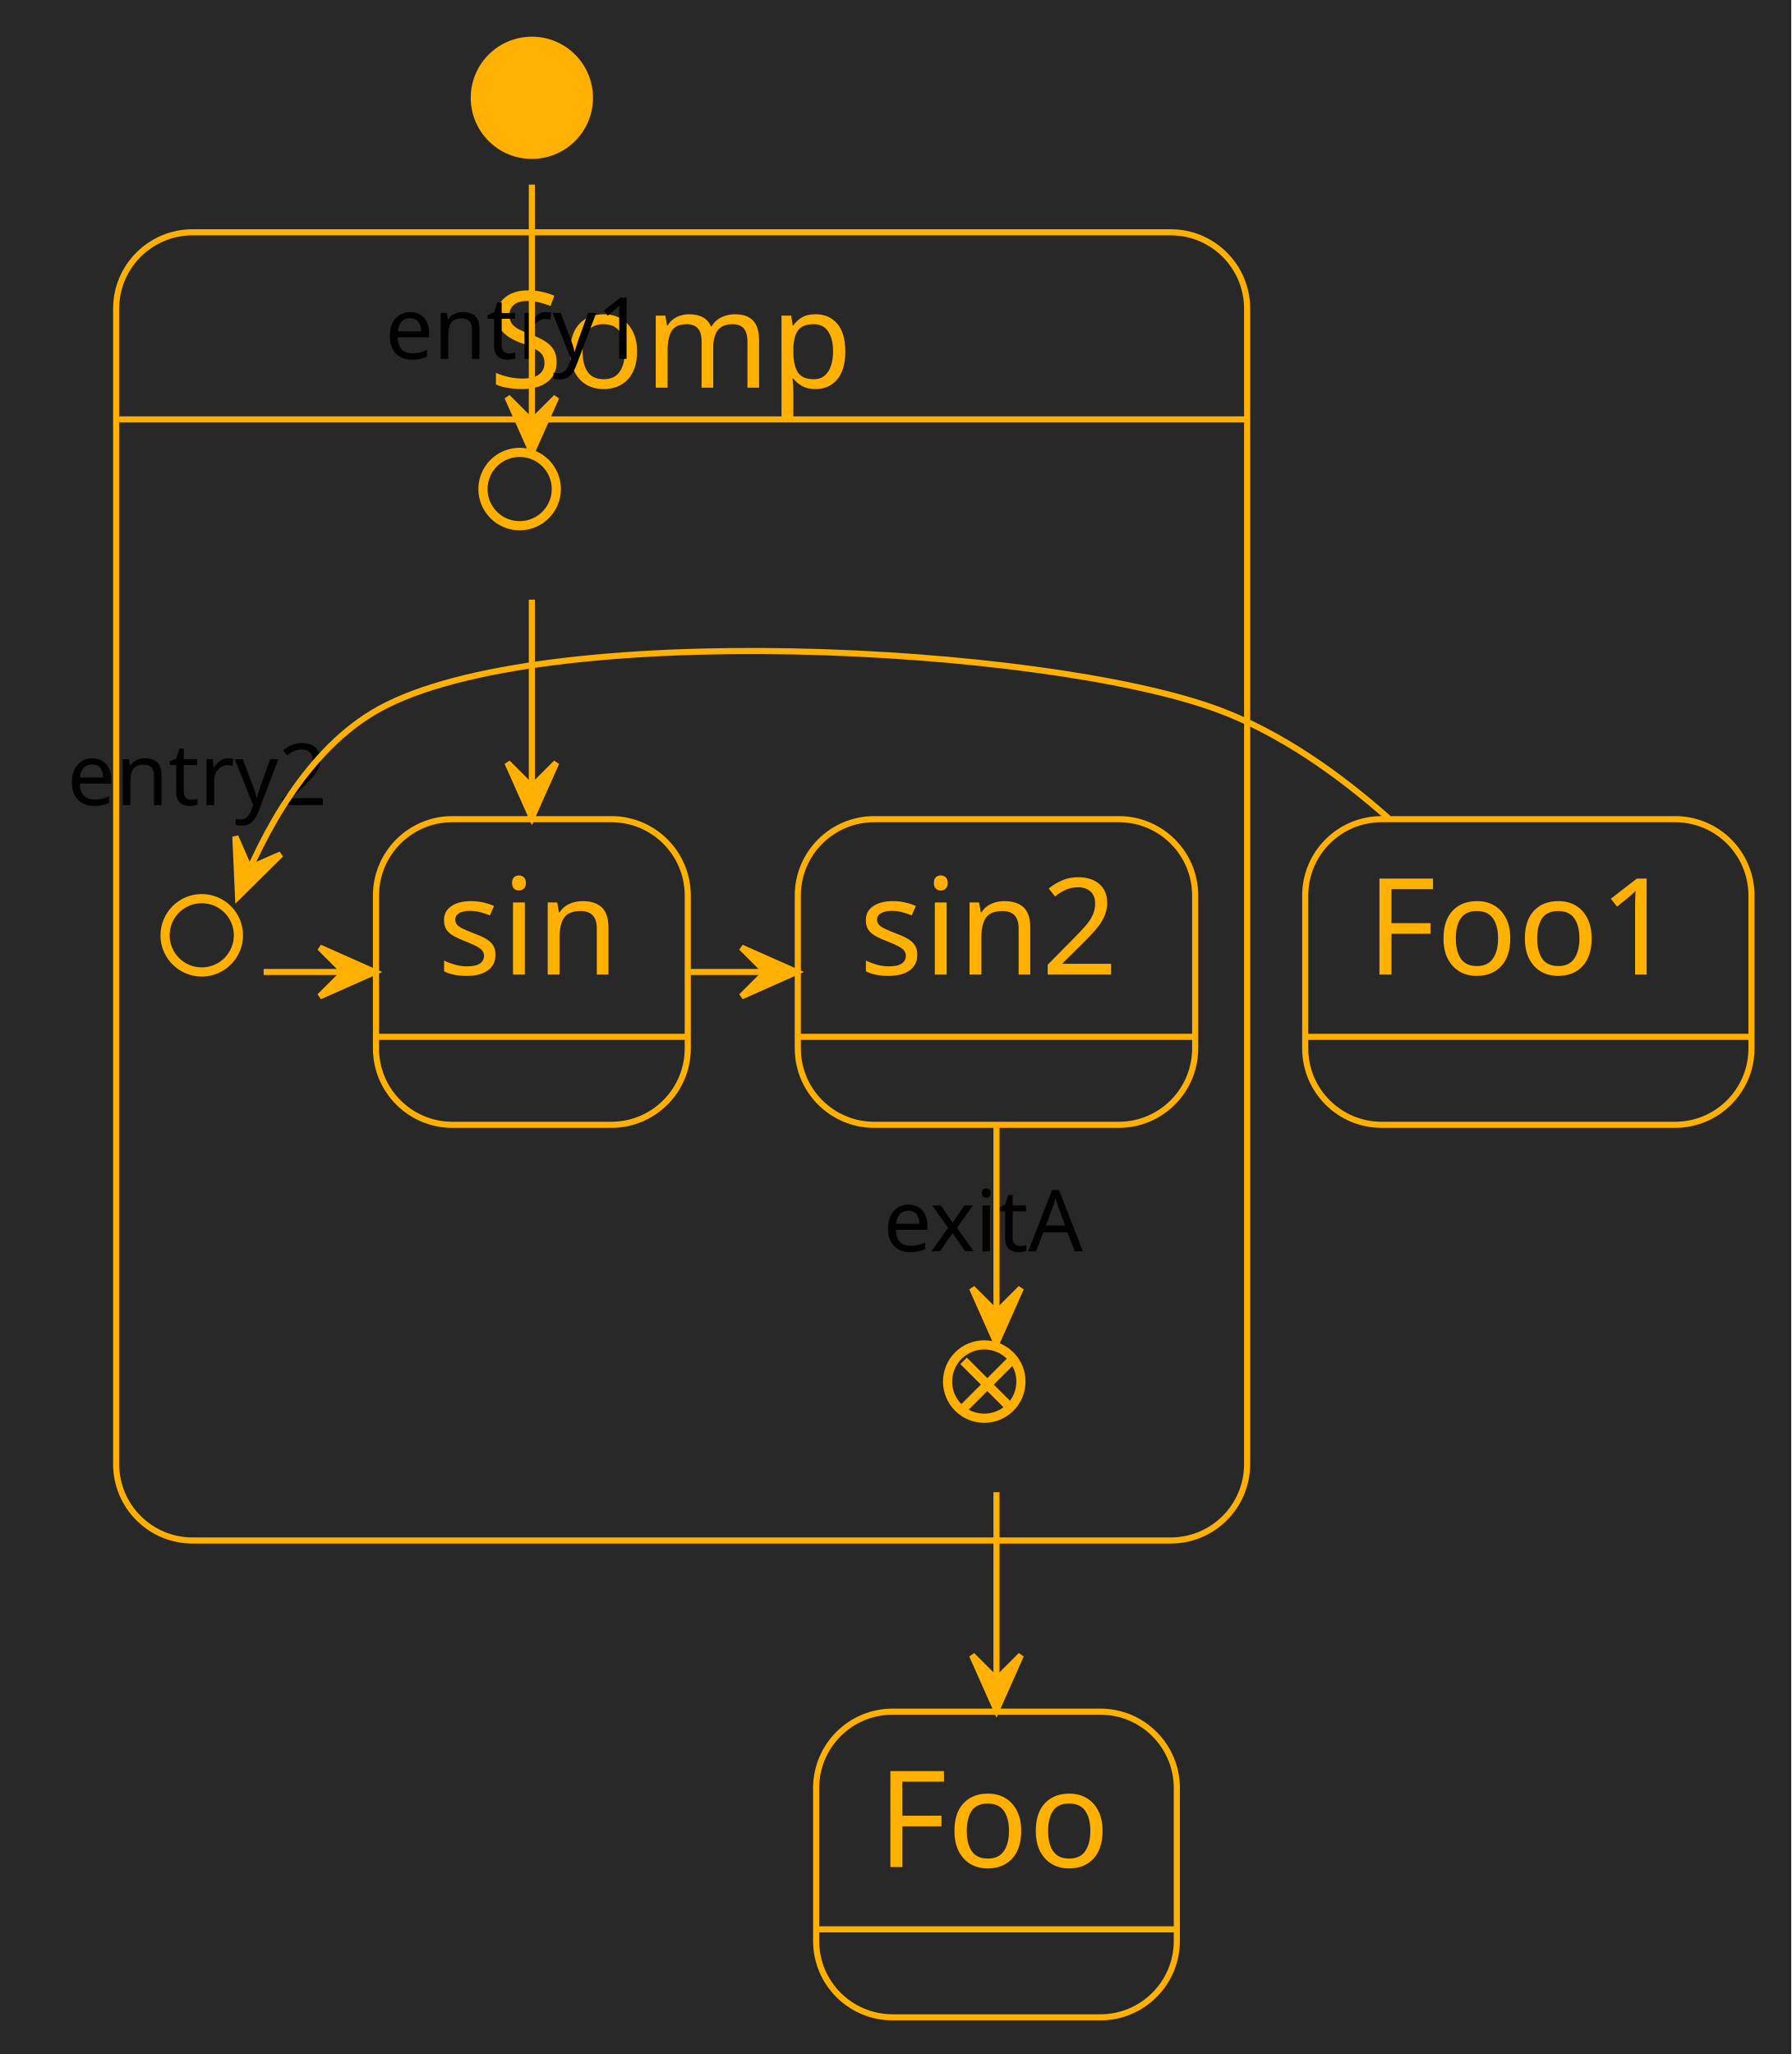
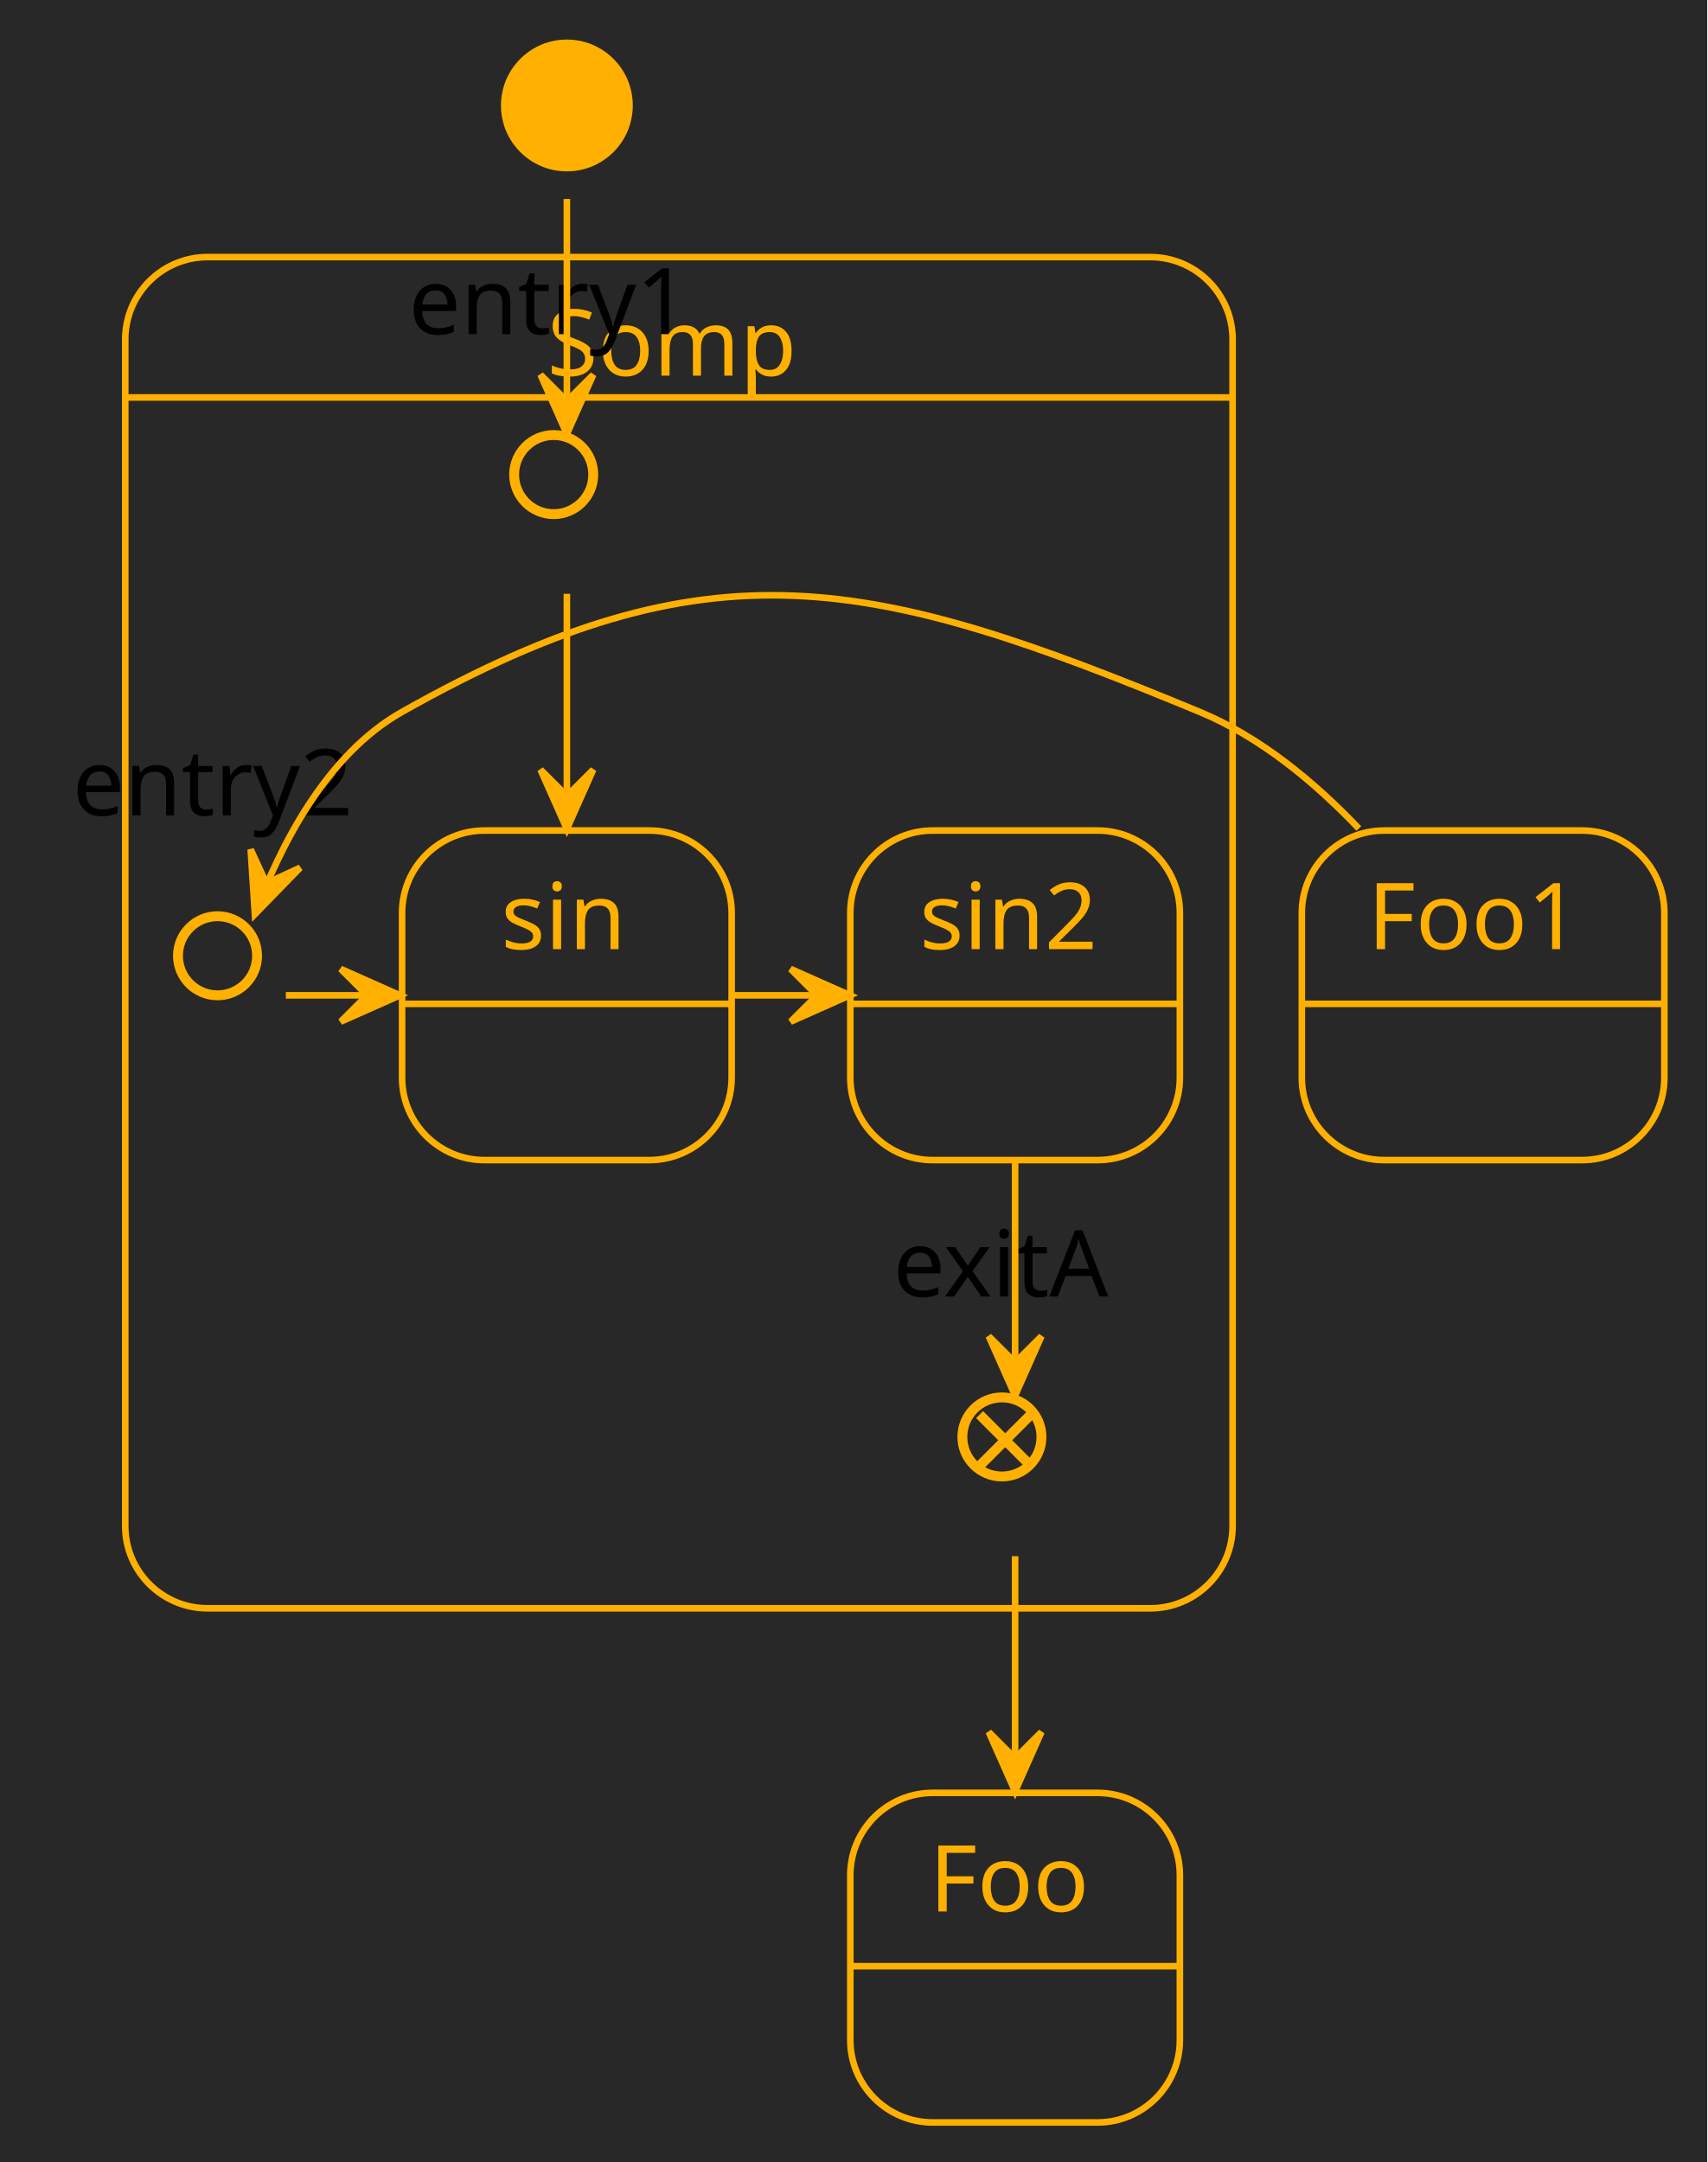
- <svg xmlns="http://www.w3.org/2000/svg" contentStyleType="text/css" height="336px" preserveAspectRatio="none" style="width:293px;height:336px;background:#282828;" version="1.1" viewBox="0 0 293 336" width="293px" zoomAndPan="magnify">
+ <svg xmlns="http://www.w3.org/2000/svg" contentStyleType="text/css" height="328px" preserveAspectRatio="none" style="width:259px;height:328px;background:#282828;" version="1.1" viewBox="0 0 259 328" width="259px" zoomAndPan="magnify">
  <defs />
  <g>
-     <rect fill="#282828" height="336" style="stroke:none;stroke-width:1.0;" width="293" x="0" y="0" />
+     <rect fill="#282828" height="328" style="stroke:none;stroke-width:1.0;" width="259" x="0" y="0" />
    <g id="cluster_Somp">
-       <path d="M31.5,38 L191.5,38 A12.5,12.5 0 0 1 204,50.5 L204,68.609 L19,68.609 L19,50.5 A12.5,12.5 0 0 1 31.5,38 " fill="#282828" style="stroke:#282828;stroke-width:1.0;" />
-       <path d="M19,68.609 L204,68.609 L204,239.5 A12.5,12.5 0 0 1 191.5,252 L31.5,252 A12.5,12.5 0 0 1 19,239.5 L19,68.609 " fill="#282828" style="stroke:#282828;stroke-width:1.0;" />
-       <rect fill="none" height="214" rx="12.5" ry="12.5" style="stroke:#FFB000;stroke-width:1.0;" width="185" x="19" y="38" />
-       <line style="stroke:#FFB000;stroke-width:1.0;" x1="19" x2="204" y1="68.609" y2="68.609" />
-       <text fill="#FFB000" font-family="Verdana" font-size="22" lengthAdjust="spacing" textLength="63" x="80" y="63.421">Somp</text>
+       <path d="M31.5,39 L174.5,39 A12.5,12.5 0 0 1 187,51.5 L187,60.297 L19,60.297 L19,51.5 A12.5,12.5 0 0 1 31.5,39 " fill="#282828" style="stroke:#282828;stroke-width:1.0;" />
+       <path d="M19,60.297 L187,60.297 L187,231.5 A12.5,12.5 0 0 1 174.5,244 L31.5,244 A12.5,12.5 0 0 1 19,231.5 L19,60.297 " fill="#282828" style="stroke:#282828;stroke-width:1.0;" />
+       <rect fill="none" height="205" rx="12.5" ry="12.5" style="stroke:#FFB000;stroke-width:1.0;" width="168" x="19" y="39" />
+       <line style="stroke:#FFB000;stroke-width:1.0;" x1="19" x2="187" y1="60.297" y2="60.297" />
+       <text fill="#FFB000" font-family="Verdana" font-size="14" lengthAdjust="spacing" textLength="40" x="83" y="56.995">Somp</text>
    </g>
-     <ellipse cx="87" cy="16" fill="#FFB000" rx="10" ry="10" style="stroke:none;stroke-width:1.0;" />
+     <ellipse cx="86" cy="16" fill="#FFB000" rx="10" ry="10" style="stroke:none;stroke-width:1.0;" />
    <g id="Foo">
-       <rect fill="#282828" height="50" rx="12.5" ry="12.5" style="stroke:#FFB000;stroke-width:1.0;" width="59" x="133.5" y="280" />
-       <line style="stroke:#FFB000;stroke-width:1.0;" x1="133.5" x2="192.5" y1="315.609" y2="315.609" />
-       <text fill="#FFB000" font-family="Verdana" font-size="22" lengthAdjust="spacing" textLength="39" x="143.5" y="305.421">Foo</text>
+       <rect fill="#282828" height="50" rx="12.5" ry="12.5" style="stroke:#FFB000;stroke-width:1.0;" width="50" x="129" y="272" />
+       <line style="stroke:#FFB000;stroke-width:1.0;" x1="129" x2="179" y1="298.297" y2="298.297" />
+       <text fill="#FFB000" font-family="Verdana" font-size="14" lengthAdjust="spacing" textLength="26" x="141" y="289.995">Foo</text>
    </g>
    <g id="Foo1">
-       <rect fill="#282828" height="50" rx="12.5" ry="12.5" style="stroke:#FFB000;stroke-width:1.0;" width="73" x="213.5" y="134" />
-       <line style="stroke:#FFB000;stroke-width:1.0;" x1="213.5" x2="286.5" y1="169.609" y2="169.609" />
-       <text fill="#FFB000" font-family="Verdana" font-size="22" lengthAdjust="spacing" textLength="53" x="223.5" y="159.421">Foo1</text>
+       <rect fill="#282828" height="50" rx="12.5" ry="12.5" style="stroke:#FFB000;stroke-width:1.0;" width="55" x="197.5" y="126" />
+       <line style="stroke:#FFB000;stroke-width:1.0;" x1="197.5" x2="252.5" y1="152.297" y2="152.297" />
+       <text fill="#FFB000" font-family="Verdana" font-size="14" lengthAdjust="spacing" textLength="35" x="207.5" y="143.995">Foo1</text>
    </g>
-     <text fill="#000000" font-family="Verdana" font-size="14" lengthAdjust="spacing" textLength="44" x="63" y="58.698">entry1</text>
-     <ellipse cx="85" cy="80" fill="#282828" rx="6" ry="6" style="stroke:#FFB000;stroke-width:1.5;" />
-     <text fill="#000000" font-family="Verdana" font-size="14" lengthAdjust="spacing" textLength="44" x="11" y="131.698">entry2</text>
-     <ellipse cx="33" cy="153" fill="#282828" rx="6" ry="6" style="stroke:#FFB000;stroke-width:1.5;" />
+     <text fill="#000000" font-family="Verdana" font-size="14" lengthAdjust="spacing" textLength="44" x="62" y="50.698">entry1</text>
+     <ellipse cx="84" cy="72" fill="#282828" rx="6" ry="6" style="stroke:#FFB000;stroke-width:1.5;" />
+     <text fill="#000000" font-family="Verdana" font-size="14" lengthAdjust="spacing" textLength="44" x="11" y="123.698">entry2</text>
+     <ellipse cx="33" cy="145" fill="#282828" rx="6" ry="6" style="stroke:#FFB000;stroke-width:1.5;" />
    <g id="Somp.sin">
-       <rect fill="#282828" height="50" rx="12.5" ry="12.5" style="stroke:#FFB000;stroke-width:1.0;" width="51" x="61.5" y="134" />
-       <line style="stroke:#FFB000;stroke-width:1.0;" x1="61.5" x2="112.5" y1="169.609" y2="169.609" />
-       <text fill="#FFB000" font-family="Verdana" font-size="22" lengthAdjust="spacing" textLength="31" x="71.5" y="159.421">sin</text>
+       <rect fill="#282828" height="50" rx="12.5" ry="12.5" style="stroke:#FFB000;stroke-width:1.0;" width="50" x="61" y="126" />
+       <line style="stroke:#FFB000;stroke-width:1.0;" x1="61" x2="111" y1="152.297" y2="152.297" />
+       <text fill="#FFB000" font-family="Verdana" font-size="14" lengthAdjust="spacing" textLength="20" x="76" y="143.995">sin</text>
    </g>
    <g id="Somp.sin2">
-       <rect fill="#282828" height="50" rx="12.5" ry="12.5" style="stroke:#FFB000;stroke-width:1.0;" width="65" x="130.5" y="134" />
-       <line style="stroke:#FFB000;stroke-width:1.0;" x1="130.5" x2="195.5" y1="169.609" y2="169.609" />
-       <text fill="#FFB000" font-family="Verdana" font-size="22" lengthAdjust="spacing" textLength="45" x="140.5" y="159.421">sin2</text>
+       <rect fill="#282828" height="50" rx="12.5" ry="12.5" style="stroke:#FFB000;stroke-width:1.0;" width="50" x="129" y="126" />
+       <line style="stroke:#FFB000;stroke-width:1.0;" x1="129" x2="179" y1="152.297" y2="152.297" />
+       <text fill="#FFB000" font-family="Verdana" font-size="14" lengthAdjust="spacing" textLength="29" x="139.5" y="143.995">sin2</text>
    </g>
-     <text fill="#000000" font-family="Verdana" font-size="14" lengthAdjust="spacing" textLength="33" x="144.5" y="204.698">exitA</text>
-     <ellipse cx="161" cy="226" fill="#282828" rx="6" ry="6" style="stroke:#FFB000;stroke-width:1.5;" />
-     <line style="stroke:#FFB000;stroke-width:1.5;" x1="165.389" x2="157.611" y1="230.389" y2="222.611" />
-     <line style="stroke:#FFB000;stroke-width:1.5;" x1="165.389" x2="157.611" y1="222.611" y2="230.389" />
-     <path d="M87,98.094 C87,107.61 87,121.662 87,133.764 " fill="none" style="stroke:#FFB000;stroke-width:1.0;" />
-     <polygon fill="#FFB000" points="87,133.764,91,124.764,87,128.764,83,124.764,87,133.764" style="stroke:#FFB000;stroke-width:1.0;" />
-     <path d="M43.125,159 C49.181,159 55.236,159 61.292,159 " fill="none" style="stroke:#FFB000;stroke-width:1.0;" />
-     <polygon fill="#FFB000" points="61.292,159,52.292,155,56.292,159,52.292,163,61.292,159" style="stroke:#FFB000;stroke-width:1.0;" />
-     <path d="M112.531,159 C118.446,159 124.36,159 130.274,159 " fill="none" style="stroke:#FFB000;stroke-width:1.0;" />
-     <polygon fill="#FFB000" points="130.274,159,121.274,155,125.274,159,121.274,163,130.274,159" style="stroke:#FFB000;stroke-width:1.0;" />
-     <path d="M163,184.037 C163,196.106 163,210.155 163,219.72 " fill="none" style="stroke:#FFB000;stroke-width:1.0;" />
-     <polygon fill="#FFB000" points="163,219.72,167,210.72,163,214.72,159,210.72,163,219.72" style="stroke:#FFB000;stroke-width:1.0;" />
-     <path d="M87,30.196 C87,42.406 87,61.825 87,73.969 " fill="none" style="stroke:#FFB000;stroke-width:1.0;" />
-     <polygon fill="#FFB000" points="87,73.969,91,64.969,87,68.969,83,64.969,87,73.969" style="stroke:#FFB000;stroke-width:1.0;" />
-     <path d="M163,244.094 C163,253.61 163,267.662 163,279.764 " fill="none" style="stroke:#FFB000;stroke-width:1.0;" />
-     <polygon fill="#FFB000" points="163,279.764,167,270.764,163,274.764,159,270.764,163,279.764" style="stroke:#FFB000;stroke-width:1.0;" />
-     <path d="M227.119,133.849 C219.022,126.67 209.334,119.775 199,116 C170.404,105.554 88.643,101.269 62,116 C50.274,122.483 42.954,136.427 38.942,146.686 " fill="none" style="stroke:#FFB000;stroke-width:1.0;" />
-     <polygon fill="#FFB000" points="38.942,146.686,45.945,139.761,40.763,142.029,38.495,136.847,38.942,146.686" style="stroke:#FFB000;stroke-width:1.0;" />
+     <text fill="#000000" font-family="Verdana" font-size="14" lengthAdjust="spacing" textLength="33" x="135.5" y="196.698">exitA</text>
+     <ellipse cx="152" cy="218" fill="#282828" rx="6" ry="6" style="stroke:#FFB000;stroke-width:1.5;" />
+     <line style="stroke:#FFB000;stroke-width:1.5;" x1="156.389" x2="148.611" y1="222.389" y2="214.611" />
+     <line style="stroke:#FFB000;stroke-width:1.5;" x1="156.389" x2="148.611" y1="214.611" y2="222.389" />
+     <path d="M86,90.094 C86,99.61 86,113.662 86,125.764 " fill="none" style="stroke:#FFB000;stroke-width:1.0;" />
+     <polygon fill="#FFB000" points="86,125.764,90,116.764,86,120.764,82,116.764,86,125.764" style="stroke:#FFB000;stroke-width:1.0;" />
+     <path d="M43.367,151 C49.14,151 54.914,151 60.687,151 " fill="none" style="stroke:#FFB000;stroke-width:1.0;" />
+     <polygon fill="#FFB000" points="60.687,151,51.687,147,55.687,151,51.687,155,60.687,151" style="stroke:#FFB000;stroke-width:1.0;" />
+     <path d="M111.234,151 C117.137,151 123.04,151 128.942,151 " fill="none" style="stroke:#FFB000;stroke-width:1.0;" />
+     <polygon fill="#FFB000" points="128.942,151,119.942,147,123.942,151,119.942,155,128.942,151" style="stroke:#FFB000;stroke-width:1.0;" />
+     <path d="M154,176.037 C154,188.106 154,202.155 154,211.72 " fill="none" style="stroke:#FFB000;stroke-width:1.0;" />
+     <polygon fill="#FFB000" points="154,211.72,158,202.72,154,206.72,150,202.72,154,211.72" style="stroke:#FFB000;stroke-width:1.0;" />
+     <path d="M86,30.183 C86,40.453 86,55.592 86,65.851 " fill="none" style="stroke:#FFB000;stroke-width:1.0;" />
+     <polygon fill="#FFB000" points="86,65.851,90,56.851,86,60.851,82,56.851,86,65.851" style="stroke:#FFB000;stroke-width:1.0;" />
+     <path d="M154,236.094 C154,245.61 154,259.662 154,271.764 " fill="none" style="stroke:#FFB000;stroke-width:1.0;" />
+     <polygon fill="#FFB000" points="154,271.764,158,262.764,154,266.764,150,262.764,154,271.764" style="stroke:#FFB000;stroke-width:1.0;" />
+     <path d="M206.15,125.698 C199.402,118.604 191.169,111.798 182,108 C132.316,87.42 107.843,81.584 61,108 C49.45,114.514 42.449,128.452 38.668,138.701 " fill="none" style="stroke:#FFB000;stroke-width:1.0;" />
+     <polygon fill="#FFB000" points="38.668,138.701,45.536,131.642,40.399,134.01,38.03,128.873,38.668,138.701" style="stroke:#FFB000;stroke-width:1.0;" />
  </g>
</svg>
